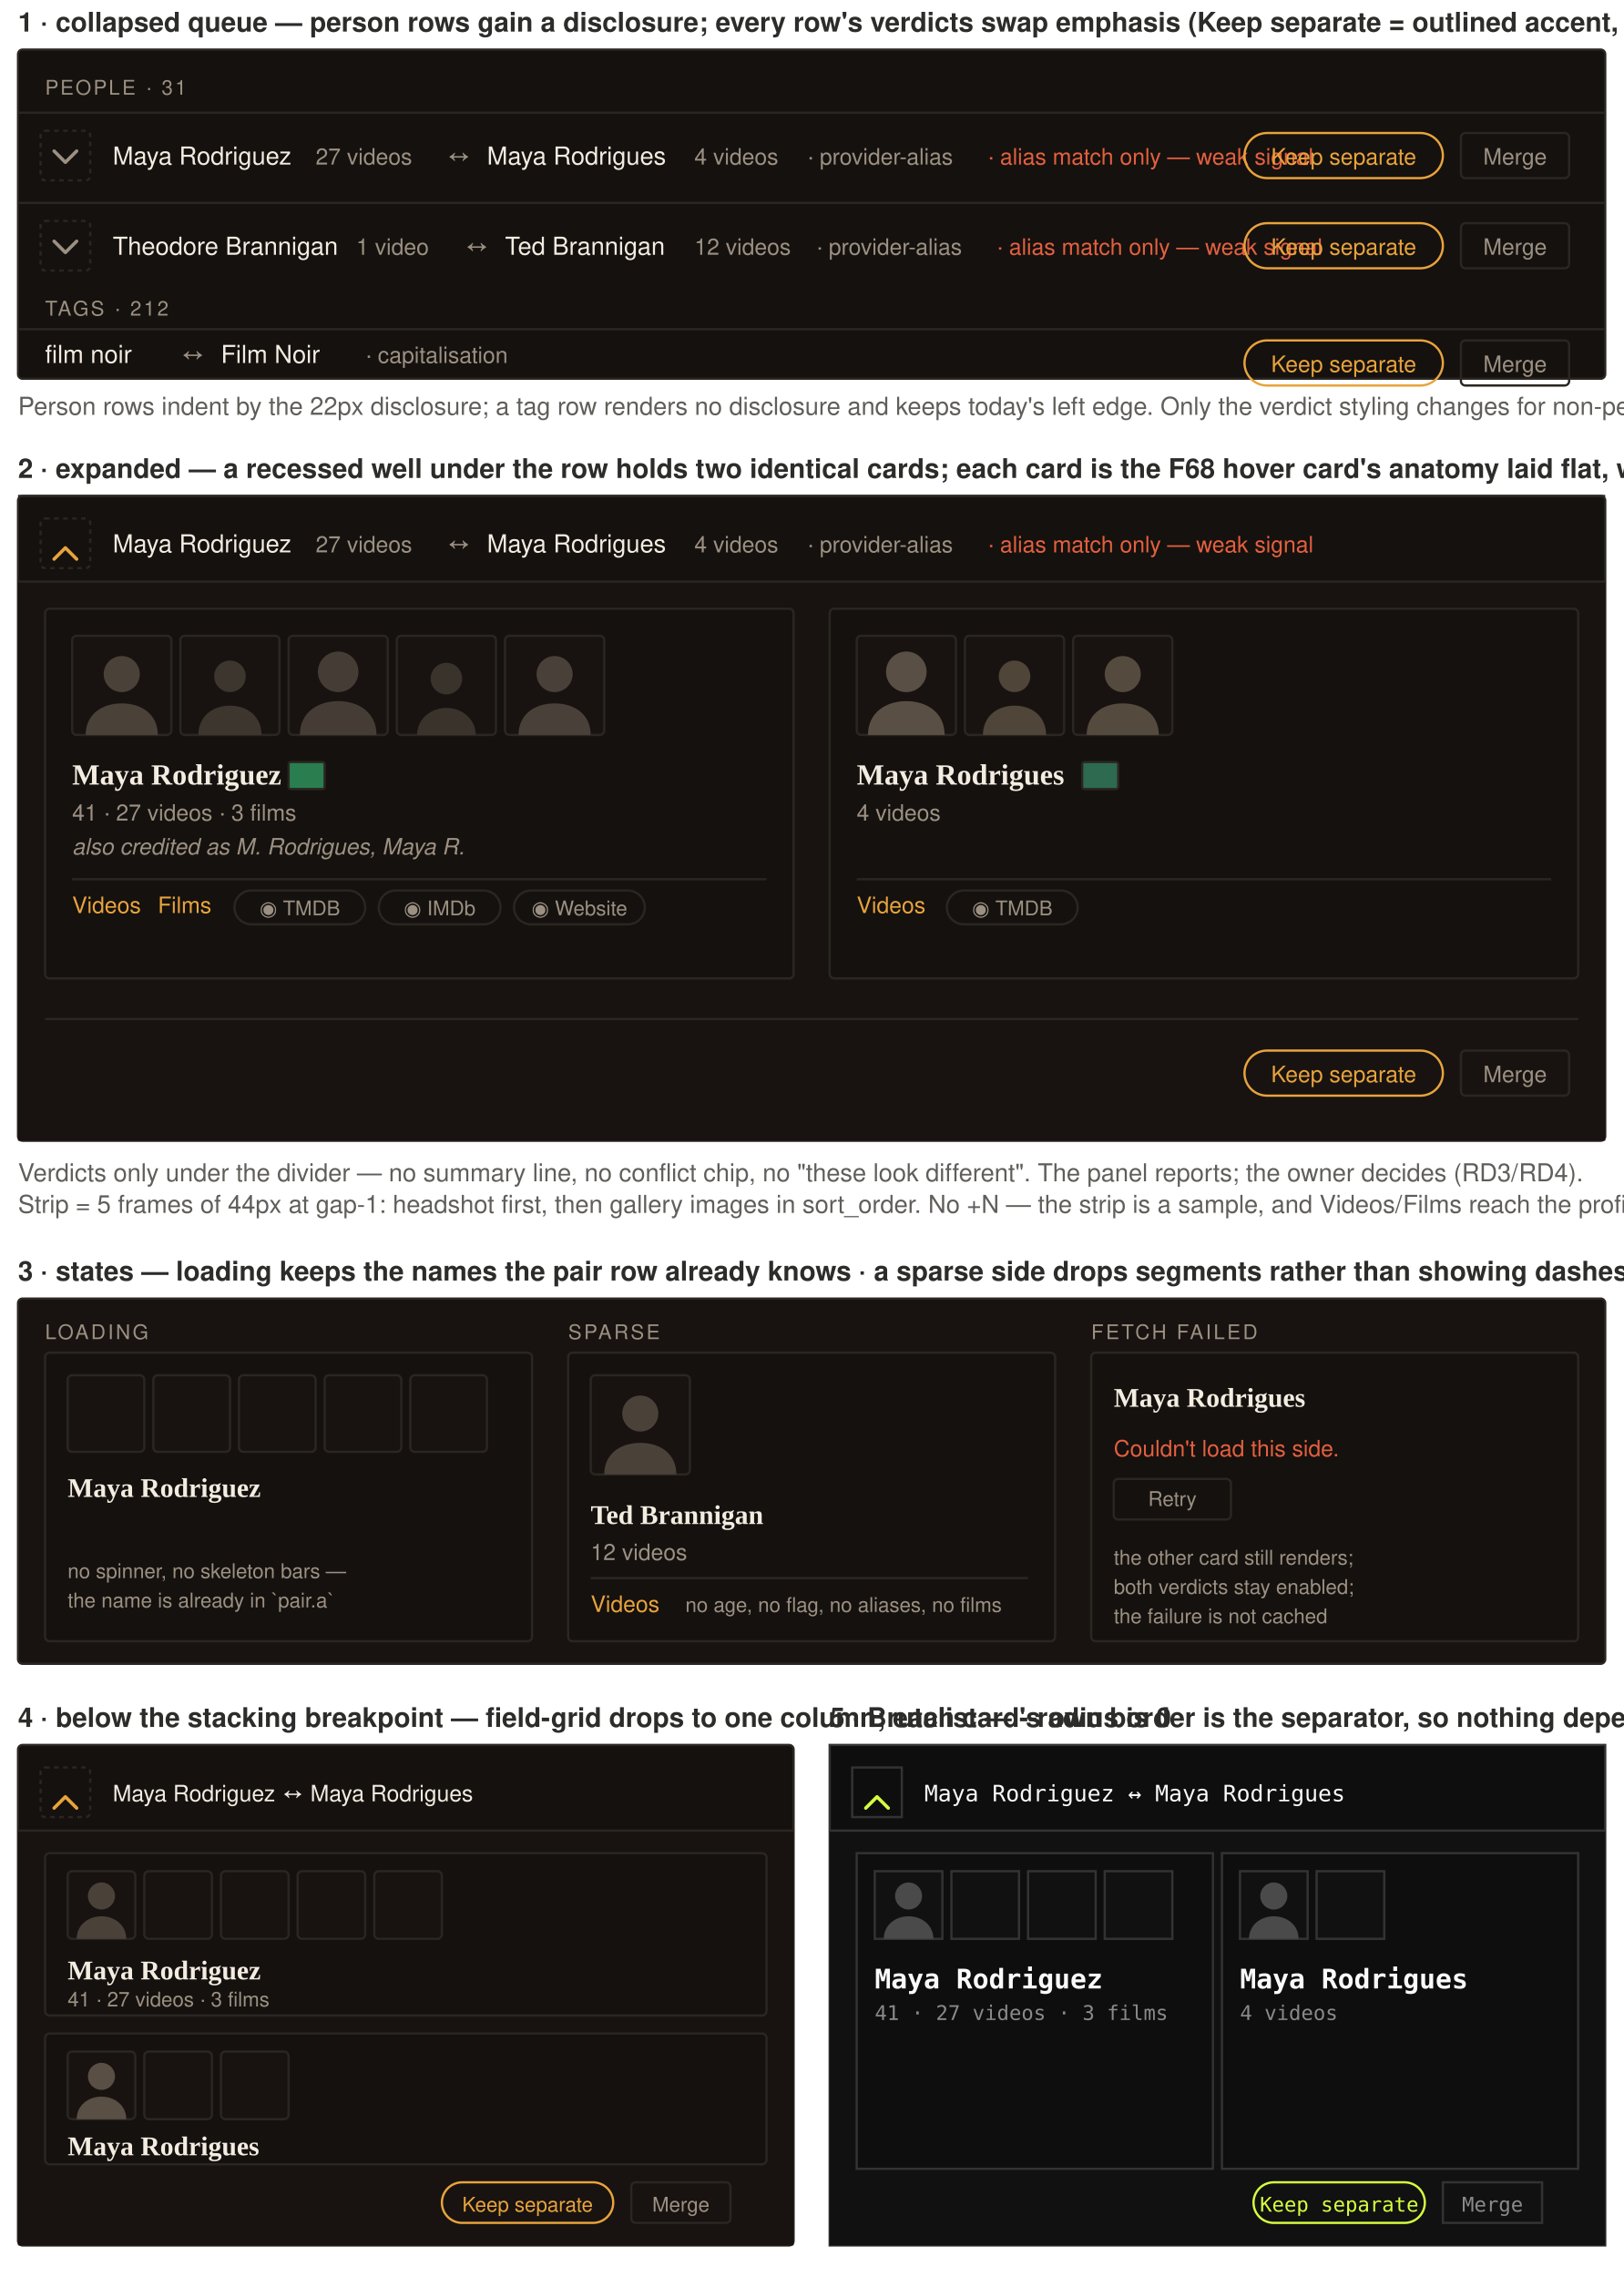
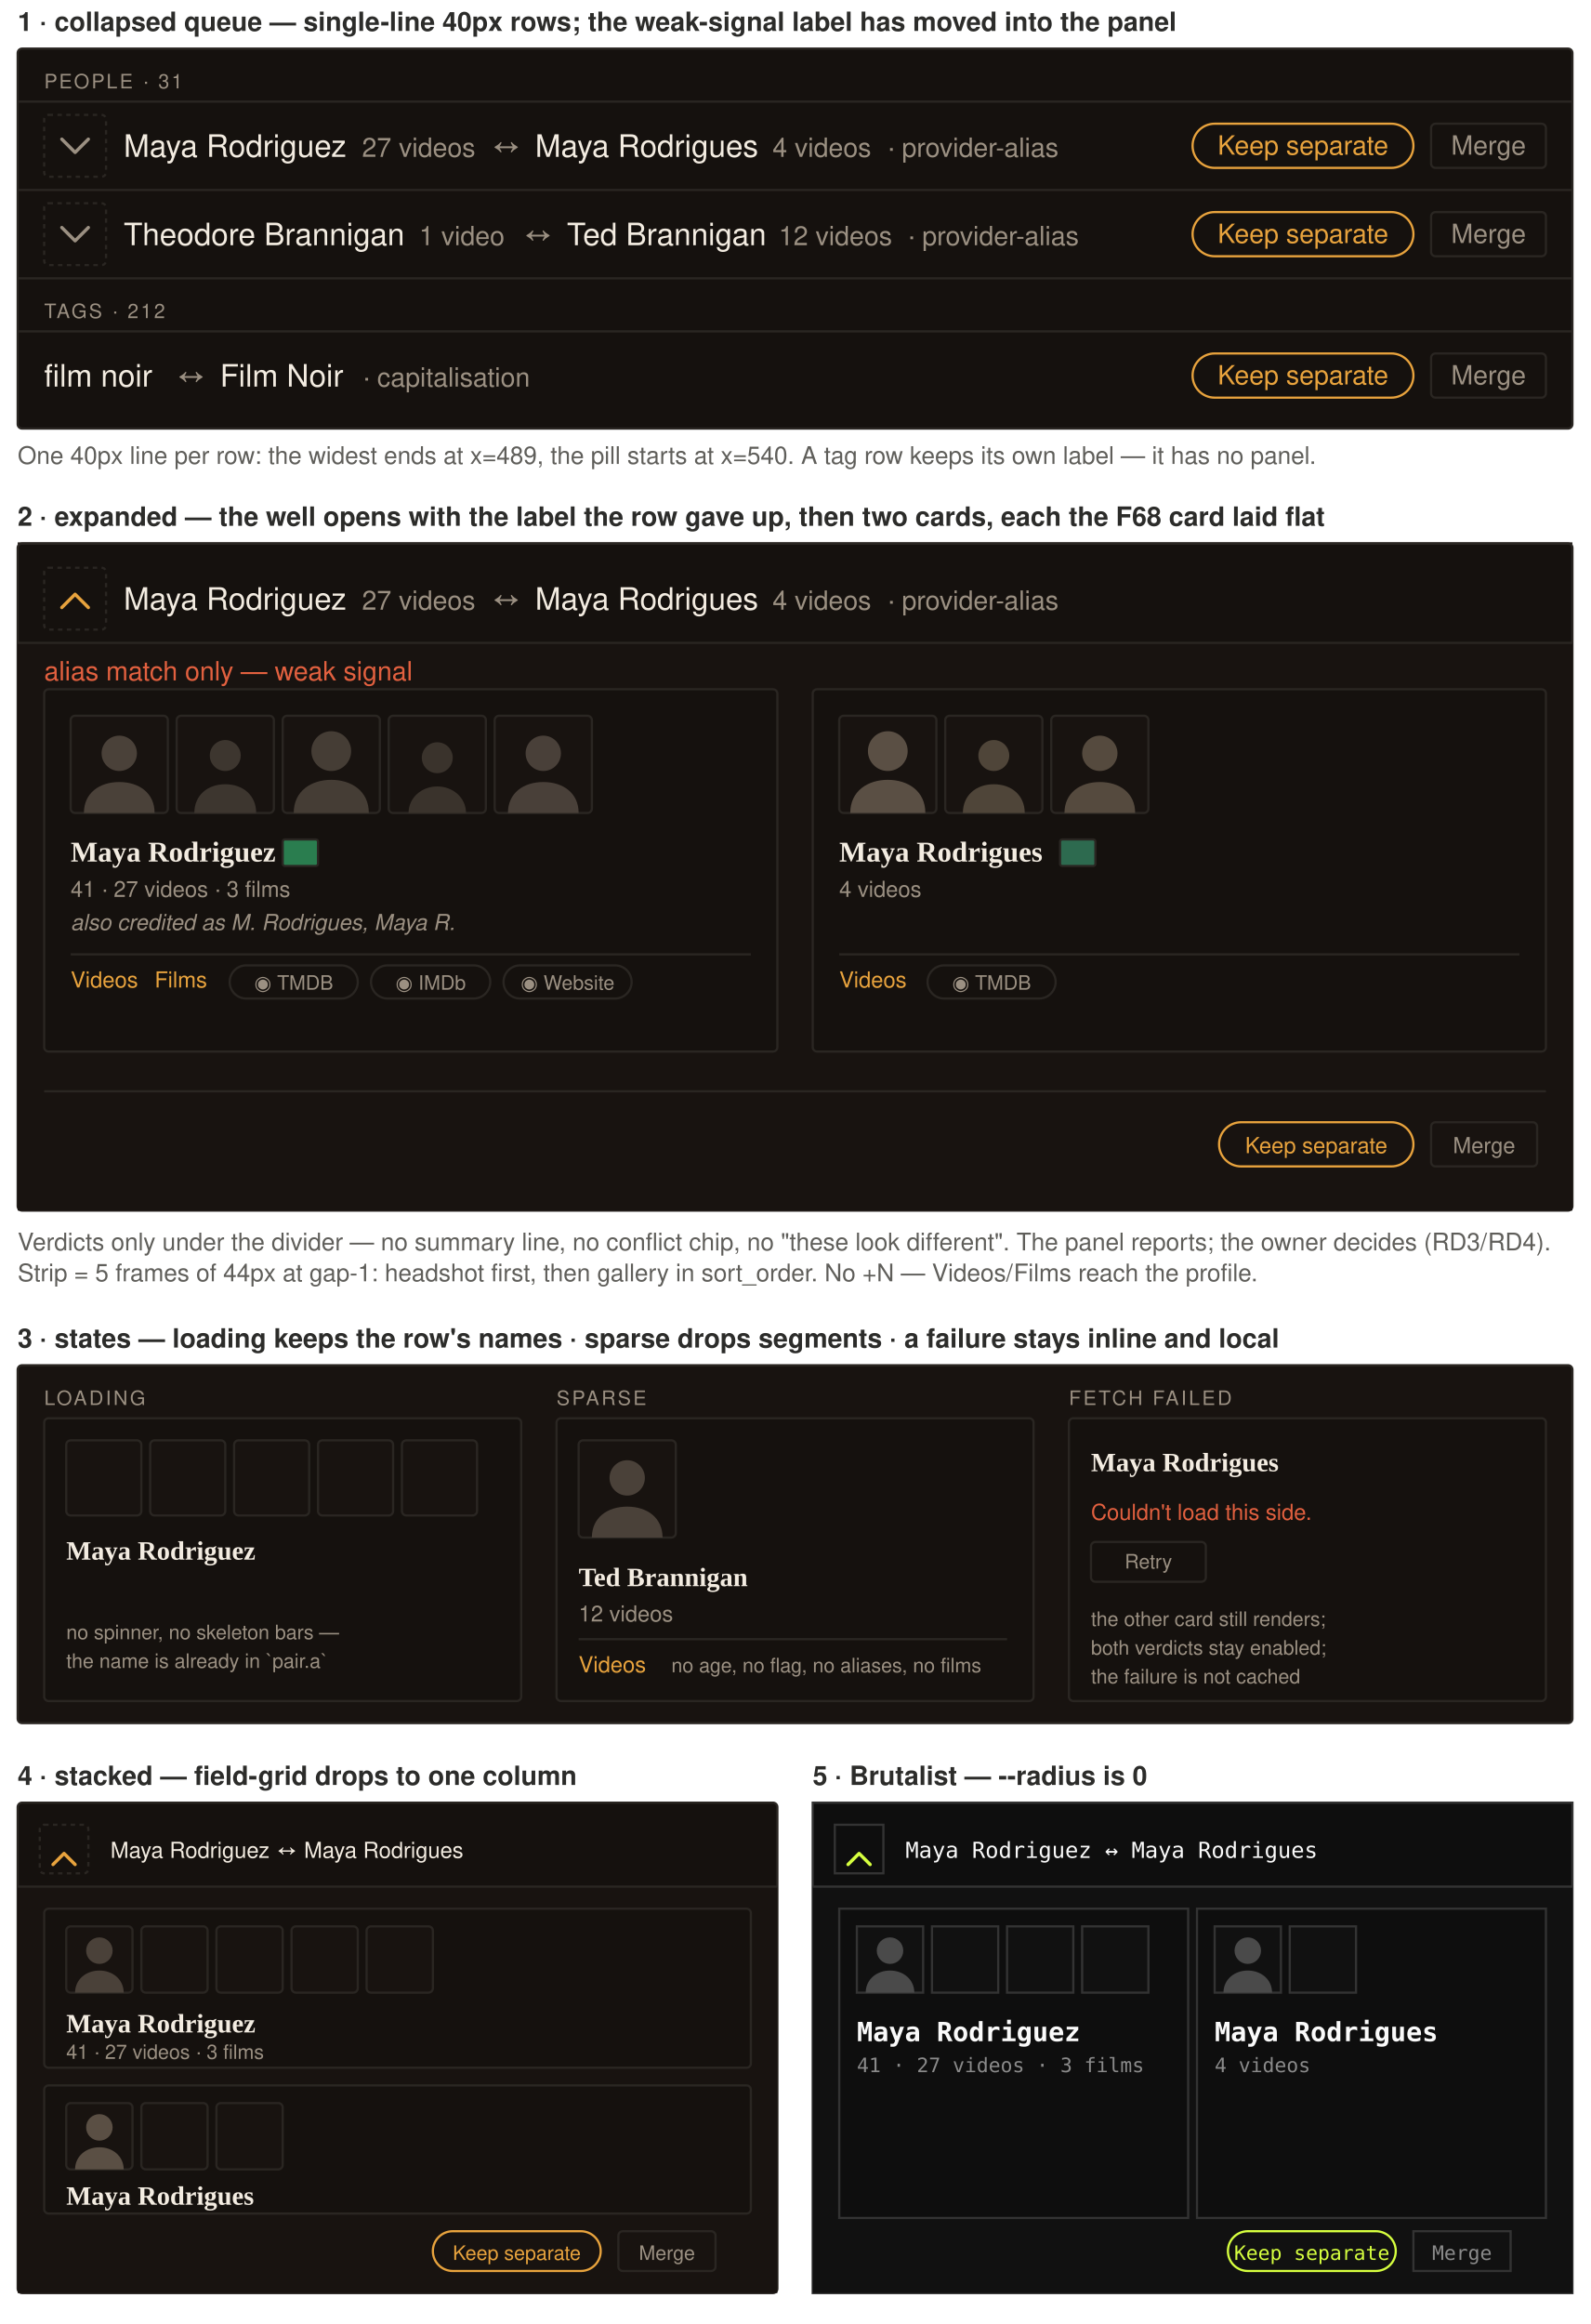
- <svg xmlns="http://www.w3.org/2000/svg" viewBox="0 0 720 1010" width="720" height="1010" role="img" aria-labelledby="t d">
+ <svg xmlns="http://www.w3.org/2000/svg" viewBox="0 0 720 1052" width="720" height="1052" role="img" aria-labelledby="t d">
  <style>
    text { font-family: -apple-system, "Segoe UI", Helvetica, Arial, sans-serif; }
    .cap { font-size: 11px; fill: #5f5e5a; }
    .ttl { font-size: 12px; font-weight: 600; fill: #2c2c2a; }
    .serif { font-family: Georgia, "Times New Roman", serif; }
    .ink { fill: #f3ece1; } .muted { fill: #9b9082; } .accent { fill: #e8a33d; } .warn { fill: #e2603f; }
-     .s9 { font-size: 9px; } .s10 { font-size: 10px; } .s11 { font-size: 11px; } .s12 { font-size: 12px; }
+     .s9 { font-size: 9px; } .s10 { font-size: 10px; } .s11 { font-size: 11px; } .s12 { font-size: 12px; } .s14 { font-size: 14px; }
    .lab { font-size: 9px; letter-spacing: 1px; fill: #9b9082; }
    .mono { font-family: ui-monospace, "SFMono-Regular", Consolas, monospace; }
  </style>
-   <text x="8" y="14" class="ttl">1 · collapsed queue — person rows gain a disclosure; every row's verdicts swap emphasis (Keep separate = outlined accent, Merge = bordered neutral)</text>
-   <rect x="8" y="22" width="704" height="146" rx="2" fill="#15110e" stroke="#2a2622" stroke-width="1" />
-   <text x="20" y="42" class="lab">PEOPLE · 31</text>
-   <line x1="8" y1="50" x2="712" y2="50" stroke="#2a2622" stroke-width="1" />
-   <rect x="18" y="58" width="22" height="22" rx="2" fill="none" stroke="#2a2622" stroke-width="1" stroke-dasharray="2 2" />
-   <path d="M24 67l5 5 5-5" fill="none" stroke="#9b9082" stroke-width="1.5" stroke-linecap="round" stroke-linejoin="round" />
-   <text x="50" y="73" class="s11 ink">Maya Rodriguez</text>
-   <text x="140" y="73" class="s10 muted">27 videos</text>
-   <text x="198" y="73" class="s11 muted">↔</text>
-   <text x="216" y="73" class="s11 ink">Maya Rodrigues</text>
-   <text x="308" y="73" class="s10 muted">4 videos</text>
-   <text x="358" y="73" class="s10 muted">· provider-alias</text>
-   <text x="438" y="73" class="s10 warn">· alias match only — weak signal</text>
-   <rect x="552" y="59" width="88" height="20" rx="10" fill="none" stroke="#e8a33d" stroke-width="1" />
-   <text x="596" y="73" text-anchor="middle" class="s10 accent">Keep separate</text>
-   <rect x="648" y="59" width="48" height="20" rx="2" fill="none" stroke="#2a2622" stroke-width="1" />
-   <text x="672" y="73" text-anchor="middle" class="s10 muted">Merge</text>
-   <line x1="8" y1="90" x2="712" y2="90" stroke="#2a2622" stroke-width="1" />
-   <rect x="18" y="98" width="22" height="22" rx="2" fill="none" stroke="#2a2622" stroke-width="1" stroke-dasharray="2 2" />
-   <path d="M24 107l5 5 5-5" fill="none" stroke="#9b9082" stroke-width="1.5" stroke-linecap="round" stroke-linejoin="round" />
-   <text x="50" y="113" class="s11 ink">Theodore Brannigan</text>
-   <text x="158" y="113" class="s10 muted">1 video</text>
-   <text x="206" y="113" class="s11 muted">↔</text>
-   <text x="224" y="113" class="s11 ink">Ted Brannigan</text>
-   <text x="308" y="113" class="s10 muted">12 videos</text>
-   <text x="362" y="113" class="s10 muted">· provider-alias</text>
-   <text x="442" y="113" class="s10 warn">· alias match only — weak signal</text>
-   <rect x="552" y="99" width="88" height="20" rx="10" fill="none" stroke="#e8a33d" stroke-width="1" />
-   <text x="596" y="113" text-anchor="middle" class="s10 accent">Keep separate</text>
-   <rect x="648" y="99" width="48" height="20" rx="2" fill="none" stroke="#2a2622" stroke-width="1" />
-   <text x="672" y="113" text-anchor="middle" class="s10 muted">Merge</text>
-   <text x="20" y="140" class="lab">TAGS · 212</text>
-   <line x1="8" y1="146" x2="712" y2="146" stroke="#2a2622" stroke-width="1" />
-   <text x="20" y="161" class="s11 ink">film noir</text>
-   <text x="80" y="161" class="s11 muted">↔</text>
-   <text x="98" y="161" class="s11 ink">Film Noir</text>
-   <text x="162" y="161" class="s10 muted">· capitalisation</text>
-   <rect x="552" y="151" width="88" height="20" rx="10" fill="none" stroke="#e8a33d" stroke-width="1" />
-   <text x="596" y="165" text-anchor="middle" class="s10 accent">Keep separate</text>
-   <rect x="648" y="151" width="48" height="20" rx="2" fill="none" stroke="#2a2622" stroke-width="1" />
-   <text x="672" y="165" text-anchor="middle" class="s10 muted">Merge</text>
-   <text x="8" y="184" class="cap">Person rows indent by the 22px disclosure; a tag row renders no disclosure and keeps today's left edge. Only the verdict styling changes for non-person rows.</text>
-   <text x="8" y="212" class="ttl">2 · expanded — a recessed well under the row holds two identical cards; each card is the F68 hover card's anatomy laid flat, with an image strip where its 48px headshot was</text>
-   <rect x="8" y="220" width="704" height="286" rx="2" fill="#15110e" stroke="#2a2622" stroke-width="1" />
-   <line x1="8" y1="220" x2="712" y2="220" stroke="#2a2622" stroke-width="1" />
-   <rect x="18" y="230" width="22" height="22" rx="2" fill="none" stroke="#2a2622" stroke-width="1" stroke-dasharray="2 2" />
-   <path d="M34 248l-5-5-5 5" fill="none" stroke="#e8a33d" stroke-width="1.5" stroke-linecap="round" stroke-linejoin="round" />
-   <text x="50" y="245" class="s11 ink">Maya Rodriguez</text>
-   <text x="140" y="245" class="s10 muted">27 videos</text>
-   <text x="198" y="245" class="s11 muted">↔</text>
-   <text x="216" y="245" class="s11 ink">Maya Rodrigues</text>
-   <text x="308" y="245" class="s10 muted">4 videos</text>
-   <text x="358" y="245" class="s10 muted">· provider-alias</text>
-   <text x="438" y="245" class="s10 warn">· alias match only — weak signal</text>
-   <rect x="8" y="258" width="704" height="248" fill="#181310" />
-   <line x1="8" y1="258" x2="712" y2="258" stroke="#2a2622" stroke-width="1" />
-   <rect x="20" y="270" width="332" height="164" rx="2" fill="#15110e" stroke="#2a2622" stroke-width="1" />
-   <g>
-     <rect x="32" y="282" width="44" height="44" rx="2" fill="#181310" stroke="#2a2622" />
-     <circle cx="54" cy="299" r="8" fill="#4a4139" />
-     <path d="M38 326c0-9 7-14 16-14s16 5 16 14z" fill="#4a4139" />
-     <rect x="80" y="282" width="44" height="44" rx="2" fill="#181310" stroke="#2a2622" />
-     <circle cx="102" cy="300" r="7" fill="#3d362f" />
-     <path d="M88 326c0-8 6-13 14-13s14 5 14 13z" fill="#3d362f" />
-     <rect x="128" y="282" width="44" height="44" rx="2" fill="#181310" stroke="#2a2622" />
-     <circle cx="150" cy="298" r="9" fill="#453d35" />
-     <path d="M133 326c0-10 8-15 17-15s17 5 17 15z" fill="#453d35" />
-     <rect x="176" y="282" width="44" height="44" rx="2" fill="#181310" stroke="#2a2622" />
-     <circle cx="198" cy="301" r="7" fill="#3a332c" />
-     <path d="M185 326c0-7 6-12 13-12s13 5 13 12z" fill="#3a332c" />
-     <rect x="224" y="282" width="44" height="44" rx="2" fill="#181310" stroke="#2a2622" />
-     <circle cx="246" cy="299" r="8" fill="#494039" />
-     <path d="M230 326c0-9 7-14 16-14s16 5 16 14z" fill="#494039" />
+   <text x="8" y="14" class="ttl">1 · collapsed queue — single-line 40px rows; the weak-signal label has moved into the panel</text>
+   <rect x="8" y="22" width="704" height="172" rx="2" fill="#15110e" stroke="#2a2622" stroke-width="1" />
+   <text x="20" y="40" class="lab">PEOPLE · 31</text>
+   <line x1="8" y1="46" x2="712" y2="46" stroke="#2a2622" stroke-width="1" />
+   <rect x="20" y="52" width="28" height="28" rx="2" fill="none" stroke="#2a2622" stroke-width="1" stroke-dasharray="2 2" />
+   <path d="M28 63l6 6 6-6" fill="none" stroke="#9b9082" stroke-width="1.5" stroke-linecap="round" stroke-linejoin="round" />
+   <text x="56" y="71" class="s14 ink">Maya Rodriguez</text>
+   <text x="163.9" y="71" class="s12 muted">27 videos</text>
+   <text x="222.2" y="71" class="s14 muted">↔</text>
+   <text x="242.3" y="71" class="s14 ink">Maya Rodrigues</text>
+   <text x="349.8" y="71" class="s12 muted">4 videos</text>
+   <text x="401.7" y="71" class="s12 muted">· provider-alias</text>
+   <rect x="540" y="56" width="100" height="20" rx="10" fill="none" stroke="#e8a33d" stroke-width="1" />
+   <text x="590" y="70" text-anchor="middle" class="s12 accent">Keep separate</text>
+   <rect x="648" y="56" width="52" height="20" rx="2" fill="none" stroke="#2a2622" stroke-width="1" />
+   <text x="674" y="70" text-anchor="middle" class="s12 muted">Merge</text>
+   <line x1="8" y1="86" x2="712" y2="86" stroke="#2a2622" stroke-width="1" />
+   <rect x="20" y="92" width="28" height="28" rx="2" fill="none" stroke="#2a2622" stroke-width="1" stroke-dasharray="2 2" />
+   <path d="M28 103l6 6 6-6" fill="none" stroke="#9b9082" stroke-width="1.5" stroke-linecap="round" stroke-linejoin="round" />
+   <text x="56" y="111" class="s14 ink">Theodore Brannigan</text>
+   <text x="189.8" y="111" class="s12 muted">1 video</text>
+   <text x="236.6" y="111" class="s14 muted">↔</text>
+   <text x="256.7" y="111" class="s14 ink">Ted Brannigan</text>
+   <text x="352.6" y="111" class="s12 muted">12 videos</text>
+   <text x="410.9" y="111" class="s12 muted">· provider-alias</text>
+   <rect x="540" y="96" width="100" height="20" rx="10" fill="none" stroke="#e8a33d" stroke-width="1" />
+   <text x="590" y="110" text-anchor="middle" class="s12 accent">Keep separate</text>
+   <rect x="648" y="96" width="52" height="20" rx="2" fill="none" stroke="#2a2622" stroke-width="1" />
+   <text x="674" y="110" text-anchor="middle" class="s12 muted">Merge</text>
+   <line x1="8" y1="126" x2="712" y2="126" stroke="#2a2622" stroke-width="1" />
+   <text x="20" y="144" class="lab">TAGS · 212</text>
+   <line x1="8" y1="150" x2="712" y2="150" stroke="#2a2622" stroke-width="1" />
+   <text x="20" y="175" class="s14 ink">film noir</text>
+   <text x="79.5" y="175" class="s14 muted">↔</text>
+   <text x="99.6" y="175" class="s14 ink">Film Noir</text>
+   <text x="164.1" y="175" class="s12 muted">· capitalisation</text>
+   <rect x="540" y="160" width="100" height="20" rx="10" fill="none" stroke="#e8a33d" stroke-width="1" />
+   <text x="590" y="174" text-anchor="middle" class="s12 accent">Keep separate</text>
+   <rect x="648" y="160" width="52" height="20" rx="2" fill="none" stroke="#2a2622" stroke-width="1" />
+   <text x="674" y="174" text-anchor="middle" class="s12 muted">Merge</text>
+   <text x="8" y="210" class="cap">One 40px line per row: the widest ends at x=489, the pill starts at x=540. A tag row keeps its own label — it has no panel.</text>
+   <g transform="translate(0,26)">
+     <text x="8" y="212" class="ttl">2 · expanded — the well opens with the label the row gave up, then two cards, each the F68 card laid flat</text>
+     <rect x="8" y="220" width="704" height="302" rx="2" fill="#15110e" stroke="#2a2622" stroke-width="1" />
+     <line x1="8" y1="220" x2="712" y2="220" stroke="#2a2622" stroke-width="1" />
+     <rect x="20" y="231" width="28" height="28" rx="2" fill="none" stroke="#2a2622" stroke-width="1" stroke-dasharray="2 2" />
+     <path d="M40 249l-6-6-6 6" fill="none" stroke="#e8a33d" stroke-width="1.5" stroke-linecap="round" stroke-linejoin="round" />
+     <text x="56" y="250" class="s14 ink">Maya Rodriguez</text>
+     <text x="163.9" y="250" class="s12 muted">27 videos</text>
+     <text x="222.2" y="250" class="s14 muted">↔</text>
+     <text x="242.3" y="250" class="s14 ink">Maya Rodrigues</text>
+     <text x="349.8" y="250" class="s12 muted">4 videos</text>
+     <text x="401.7" y="250" class="s12 muted">· provider-alias</text>
+     <rect x="8" y="265" width="704" height="257" fill="#181310" />
+     <line x1="8" y1="265" x2="712" y2="265" stroke="#2a2622" stroke-width="1" />
+     <text x="20" y="282" class="s12 warn">alias match only — weak signal</text>
+     <g transform="translate(0,16)">
+       <rect x="20" y="270" width="332" height="164" rx="2" fill="#15110e" stroke="#2a2622" stroke-width="1" />
+       <g>
+         <rect x="32" y="282" width="44" height="44" rx="2" fill="#181310" stroke="#2a2622" />
+         <circle cx="54" cy="299" r="8" fill="#4a4139" />
+         <path d="M38 326c0-9 7-14 16-14s16 5 16 14z" fill="#4a4139" />
+         <rect x="80" y="282" width="44" height="44" rx="2" fill="#181310" stroke="#2a2622" />
+         <circle cx="102" cy="300" r="7" fill="#3d362f" />
+         <path d="M88 326c0-8 6-13 14-13s14 5 14 13z" fill="#3d362f" />
+         <rect x="128" y="282" width="44" height="44" rx="2" fill="#181310" stroke="#2a2622" />
+         <circle cx="150" cy="298" r="9" fill="#453d35" />
+         <path d="M133 326c0-10 8-15 17-15s17 5 17 15z" fill="#453d35" />
+         <rect x="176" y="282" width="44" height="44" rx="2" fill="#181310" stroke="#2a2622" />
+         <circle cx="198" cy="301" r="7" fill="#3a332c" />
+         <path d="M185 326c0-7 6-12 13-12s13 5 13 12z" fill="#3a332c" />
+         <rect x="224" y="282" width="44" height="44" rx="2" fill="#181310" stroke="#2a2622" />
+         <circle cx="246" cy="299" r="8" fill="#494039" />
+         <path d="M230 326c0-9 7-14 16-14s16 5 16 14z" fill="#494039" />
+       </g>
+       <text x="32" y="348" class="serif ink" font-size="13" font-weight="600">Maya Rodriguez</text>
+       <rect x="128" y="338" width="16" height="12" rx="1" fill="#2a7d4f" stroke="#2a2622" />
+       <text x="32" y="364" class="s10 muted">41 · 27 videos · 3 films</text>
+       <text x="32" y="379" class="s10 muted" font-style="italic">also credited as M. Rodrigues, Maya R.</text>
+       <line x1="32" y1="390" x2="340" y2="390" stroke="#2a2622" stroke-width="1" />
+       <text x="32" y="405" class="s10 accent">Videos</text>
+       <text x="70" y="405" class="s10 accent">Films</text>
+       <rect x="104" y="395" width="58" height="15" rx="7.5" fill="none" stroke="#2a2622" />
+       <text x="133" y="406" text-anchor="middle" class="s9 muted">◉ TMDB</text>
+       <rect x="168" y="395" width="54" height="15" rx="7.5" fill="none" stroke="#2a2622" />
+       <text x="195" y="406" text-anchor="middle" class="s9 muted">◉ IMDb</text>
+       <rect x="228" y="395" width="58" height="15" rx="7.5" fill="none" stroke="#2a2622" />
+       <text x="257" y="406" text-anchor="middle" class="s9 muted">◉ Website</text>
+       <rect x="368" y="270" width="332" height="164" rx="2" fill="#15110e" stroke="#2a2622" stroke-width="1" />
+       <g>
+         <rect x="380" y="282" width="44" height="44" rx="2" fill="#181310" stroke="#2a2622" />
+         <circle cx="402" cy="298" r="9" fill="#5a4f44" />
+         <path d="M385 326c0-10 8-15 17-15s17 5 17 15z" fill="#5a4f44" />
+         <rect x="428" y="282" width="44" height="44" rx="2" fill="#181310" stroke="#2a2622" />
+         <circle cx="450" cy="300" r="7" fill="#4f4539" />
+         <path d="M436 326c0-8 6-13 14-13s14 5 14 13z" fill="#4f4539" />
+         <rect x="476" y="282" width="44" height="44" rx="2" fill="#181310" stroke="#2a2622" />
+         <circle cx="498" cy="299" r="8" fill="#554a3e" />
+         <path d="M482 326c0-9 7-14 16-14s16 5 16 14z" fill="#554a3e" />
+       </g>
+       <text x="380" y="348" class="serif ink" font-size="13" font-weight="600">Maya Rodrigues</text>
+       <rect x="480" y="338" width="16" height="12" rx="1" fill="#2d6a4f" stroke="#2a2622" />
+       <text x="380" y="364" class="s10 muted">4 videos</text>
+       <line x1="380" y1="390" x2="688" y2="390" stroke="#2a2622" stroke-width="1" />
+       <text x="380" y="405" class="s10 accent">Videos</text>
+       <rect x="420" y="395" width="58" height="15" rx="7.5" fill="none" stroke="#2a2622" />
+       <text x="449" y="406" text-anchor="middle" class="s9 muted">◉ TMDB</text>
+       <line x1="20" y1="452" x2="700" y2="452" stroke="#2a2622" stroke-width="1" />
+       <rect x="552" y="466" width="88" height="20" rx="10" fill="none" stroke="#e8a33d" stroke-width="1" />
+       <text x="596" y="480" text-anchor="middle" class="s10 accent">Keep separate</text>
+       <rect x="648" y="466" width="48" height="20" rx="2" fill="none" stroke="#2a2622" stroke-width="1" />
+       <text x="672" y="480" text-anchor="middle" class="s10 muted">Merge</text>
+       <text x="8" y="524" class="cap">Verdicts only under the divider — no summary line, no conflict chip, no "these look different". The panel reports; the owner decides (RD3/RD4).</text>
+       <text x="8" y="538" class="cap">Strip = 5 frames of 44px at gap-1: headshot first, then gallery in sort_order. No +N — Videos/Films reach the profile.</text>
+     </g>
+     <g transform="translate(0,16)">
+       <text x="8" y="568" class="ttl">3 · states — loading keeps the row's names · sparse drops segments · a failure stays inline and local</text>
+       <rect x="8" y="576" width="704" height="162" rx="2" fill="#181310" stroke="#2a2622" stroke-width="1" />
+       <text x="20" y="594" class="lab">LOADING</text>
+       <rect x="20" y="600" width="216" height="128" rx="2" fill="#15110e" stroke="#2a2622" />
+       <rect x="30" y="610" width="34" height="34" rx="2" fill="#181310" stroke="#2a2622" />
+       <rect x="68" y="610" width="34" height="34" rx="2" fill="#181310" stroke="#2a2622" />
+       <rect x="106" y="610" width="34" height="34" rx="2" fill="#181310" stroke="#2a2622" />
+       <rect x="144" y="610" width="34" height="34" rx="2" fill="#181310" stroke="#2a2622" />
+       <rect x="182" y="610" width="34" height="34" rx="2" fill="#181310" stroke="#2a2622" />
+       <text x="30" y="664" class="serif ink" font-size="12" font-weight="600">Maya Rodriguez</text>
+       <text x="30" y="700" class="s9 muted">no spinner, no skeleton bars —</text>
+       <text x="30" y="713" class="s9 muted">the name is already in `pair.a`</text>
+       <text x="252" y="594" class="lab">SPARSE</text>
+       <rect x="252" y="600" width="216" height="128" rx="2" fill="#15110e" stroke="#2a2622" />
+       <rect x="262" y="610" width="44" height="44" rx="2" fill="#181310" stroke="#2a2622" />
+       <circle cx="284" cy="627" r="8" fill="#4a4139" />
+       <path d="M268 654c0-9 7-14 16-14s16 5 16 14z" fill="#4a4139" />
+       <text x="262" y="676" class="serif ink" font-size="12" font-weight="600">Ted Brannigan</text>
+       <text x="262" y="692" class="s10 muted">12 videos</text>
+       <line x1="262" y1="700" x2="456" y2="700" stroke="#2a2622" stroke-width="1" />
+       <text x="262" y="715" class="s10 accent">Videos</text>
+       <text x="304" y="715" class="s9 muted">no age, no flag, no aliases, no films</text>
+       <text x="484" y="594" class="lab">FETCH FAILED</text>
+       <rect x="484" y="600" width="216" height="128" rx="2" fill="#15110e" stroke="#2a2622" />
+       <text x="494" y="624" class="serif ink" font-size="12" font-weight="600">Maya Rodrigues</text>
+       <text x="494" y="646" class="s10 warn">Couldn't load this side.</text>
+       <rect x="494" y="656" width="52" height="18" rx="2" fill="none" stroke="#2a2622" />
+       <text x="520" y="668" text-anchor="middle" class="s9 muted">Retry</text>
+       <text x="494" y="694" class="s9 muted">the other card still renders;</text>
+       <text x="494" y="707" class="s9 muted">both verdicts stay enabled;</text>
+       <text x="494" y="720" class="s9 muted">the failure is not cached</text>
+       <text x="8" y="766" class="ttl">4 · stacked — field-grid drops to one column</text>
+       <rect x="8" y="774" width="344" height="222" rx="2" fill="#15110e" stroke="#2a2622" stroke-width="1" />
+       <rect x="18" y="784" width="22" height="22" rx="2" fill="none" stroke="#2a2622" stroke-dasharray="2 2" />
+       <path d="M34 802l-5-5-5 5" fill="none" stroke="#e8a33d" stroke-width="1.5" stroke-linecap="round" stroke-linejoin="round" />
+       <text x="50" y="799" class="s10 ink">Maya Rodriguez ↔ Maya Rodrigues</text>
+       <rect x="8" y="812" width="344" height="184" fill="#181310" />
+       <line x1="8" y1="812" x2="352" y2="812" stroke="#2a2622" />
+       <rect x="20" y="822" width="320" height="72" rx="2" fill="#15110e" stroke="#2a2622" />
+       <rect x="30" y="830" width="30" height="30" rx="2" fill="#181310" stroke="#2a2622" />
+       <circle cx="45" cy="841" r="6" fill="#4a4139" />
+       <path d="M34 860c0-6 5-10 11-10s11 4 11 10z" fill="#4a4139" />
+       <rect x="64" y="830" width="30" height="30" rx="2" fill="#181310" stroke="#2a2622" />
+       <rect x="98" y="830" width="30" height="30" rx="2" fill="#181310" stroke="#2a2622" />
+       <rect x="132" y="830" width="30" height="30" rx="2" fill="#181310" stroke="#2a2622" />
+       <rect x="166" y="830" width="30" height="30" rx="2" fill="#181310" stroke="#2a2622" />
+       <text x="30" y="878" class="serif ink" font-size="12" font-weight="600">Maya Rodriguez</text>
+       <text x="30" y="890" class="s9 muted">41 · 27 videos · 3 films</text>
+       <rect x="20" y="902" width="320" height="58" rx="2" fill="#15110e" stroke="#2a2622" />
+       <rect x="30" y="910" width="30" height="30" rx="2" fill="#181310" stroke="#2a2622" />
+       <circle cx="45" cy="921" r="6" fill="#5a4f44" />
+       <path d="M34 940c0-6 5-10 11-10s11 4 11 10z" fill="#5a4f44" />
+       <rect x="64" y="910" width="30" height="30" rx="2" fill="#181310" stroke="#2a2622" />
+       <rect x="98" y="910" width="30" height="30" rx="2" fill="#181310" stroke="#2a2622" />
+       <text x="30" y="956" class="serif ink" font-size="12" font-weight="600">Maya Rodrigues</text>
+       <rect x="196" y="968" width="76" height="18" rx="9" fill="none" stroke="#e8a33d" />
+       <text x="234" y="981" text-anchor="middle" class="s9 accent">Keep separate</text>
+       <rect x="280" y="968" width="44" height="18" rx="2" fill="none" stroke="#2a2622" />
+       <text x="302" y="981" text-anchor="middle" class="s9 muted">Merge</text>
+       <text x="368" y="766" class="ttl">5 · Brutalist — --radius is 0</text>
+       <rect x="368" y="774" width="344" height="222" fill="#0e0e0e" stroke="#333333" stroke-width="1" />
+       <rect x="378" y="784" width="22" height="22" fill="none" stroke="#333333" />
+       <path d="M394 802l-5-5-5 5" fill="none" stroke="#d6ff3f" stroke-width="1.5" stroke-linecap="round" stroke-linejoin="round" />
+       <text x="410" y="799" class="s10 mono" fill="#fafafa">Maya Rodriguez ↔ Maya Rodrigues</text>
+       <rect x="368" y="812" width="344" height="184" fill="#111111" />
+       <line x1="368" y1="812" x2="712" y2="812" stroke="#333333" />
+       <rect x="380" y="822" width="158" height="140" fill="#0e0e0e" stroke="#333333" />
+       <rect x="388" y="830" width="30" height="30" fill="#111111" stroke="#333333" />
+       <circle cx="403" cy="841" r="6" fill="#4a4a4a" />
+       <path d="M392 860c0-6 5-10 11-10s11 4 11 10z" fill="#4a4a4a" />
+       <rect x="422" y="830" width="30" height="30" fill="#111111" stroke="#333333" />
+       <rect x="456" y="830" width="30" height="30" fill="#111111" stroke="#333333" />
+       <rect x="490" y="830" width="30" height="30" fill="#111111" stroke="#333333" />
+       <text x="388" y="882" class="mono" font-size="12" font-weight="600" fill="#fafafa">Maya Rodriguez</text>
+       <text x="388" y="896" class="s9 mono" fill="#8a8a8a">41 · 27 videos · 3 films</text>
+       <rect x="542" y="822" width="158" height="140" fill="#0e0e0e" stroke="#333333" />
+       <rect x="550" y="830" width="30" height="30" fill="#111111" stroke="#333333" />
+       <circle cx="565" cy="841" r="6" fill="#4a4a4a" />
+       <path d="M554 860c0-6 5-10 11-10s11 4 11 10z" fill="#4a4a4a" />
+       <rect x="584" y="830" width="30" height="30" fill="#111111" stroke="#333333" />
+       <text x="550" y="882" class="mono" font-size="12" font-weight="600" fill="#fafafa">Maya Rodrigues</text>
+       <text x="550" y="896" class="s9 mono" fill="#8a8a8a">4 videos</text>
+       <rect x="556" y="968" width="76" height="18" rx="9" fill="none" stroke="#d6ff3f" />
+       <text x="594" y="981" text-anchor="middle" class="s9 mono" fill="#d6ff3f">Keep separate</text>
+       <rect x="640" y="968" width="44" height="18" fill="none" stroke="#333333" />
+       <text x="662" y="981" text-anchor="middle" class="s9 mono" fill="#8a8a8a">Merge</text>
+     </g>
  </g>
-   <text x="32" y="348" class="serif ink" font-size="13" font-weight="600">Maya Rodriguez</text>
-   <rect x="128" y="338" width="16" height="12" rx="1" fill="#2a7d4f" stroke="#2a2622" />
-   <text x="32" y="364" class="s10 muted">41 · 27 videos · 3 films</text>
-   <text x="32" y="379" class="s10 muted" font-style="italic">also credited as M. Rodrigues, Maya R.</text>
-   <line x1="32" y1="390" x2="340" y2="390" stroke="#2a2622" stroke-width="1" />
-   <text x="32" y="405" class="s10 accent">Videos</text>
-   <text x="70" y="405" class="s10 accent">Films</text>
-   <rect x="104" y="395" width="58" height="15" rx="7.5" fill="none" stroke="#2a2622" />
-   <text x="133" y="406" text-anchor="middle" class="s9 muted">◉ TMDB</text>
-   <rect x="168" y="395" width="54" height="15" rx="7.5" fill="none" stroke="#2a2622" />
-   <text x="195" y="406" text-anchor="middle" class="s9 muted">◉ IMDb</text>
-   <rect x="228" y="395" width="58" height="15" rx="7.5" fill="none" stroke="#2a2622" />
-   <text x="257" y="406" text-anchor="middle" class="s9 muted">◉ Website</text>
-   <rect x="368" y="270" width="332" height="164" rx="2" fill="#15110e" stroke="#2a2622" stroke-width="1" />
-   <g>
-     <rect x="380" y="282" width="44" height="44" rx="2" fill="#181310" stroke="#2a2622" />
-     <circle cx="402" cy="298" r="9" fill="#5a4f44" />
-     <path d="M385 326c0-10 8-15 17-15s17 5 17 15z" fill="#5a4f44" />
-     <rect x="428" y="282" width="44" height="44" rx="2" fill="#181310" stroke="#2a2622" />
-     <circle cx="450" cy="300" r="7" fill="#4f4539" />
-     <path d="M436 326c0-8 6-13 14-13s14 5 14 13z" fill="#4f4539" />
-     <rect x="476" y="282" width="44" height="44" rx="2" fill="#181310" stroke="#2a2622" />
-     <circle cx="498" cy="299" r="8" fill="#554a3e" />
-     <path d="M482 326c0-9 7-14 16-14s16 5 16 14z" fill="#554a3e" />
-   </g>
-   <text x="380" y="348" class="serif ink" font-size="13" font-weight="600">Maya Rodrigues</text>
-   <rect x="480" y="338" width="16" height="12" rx="1" fill="#2d6a4f" stroke="#2a2622" />
-   <text x="380" y="364" class="s10 muted">4 videos</text>
-   <line x1="380" y1="390" x2="688" y2="390" stroke="#2a2622" stroke-width="1" />
-   <text x="380" y="405" class="s10 accent">Videos</text>
-   <rect x="420" y="395" width="58" height="15" rx="7.5" fill="none" stroke="#2a2622" />
-   <text x="449" y="406" text-anchor="middle" class="s9 muted">◉ TMDB</text>
-   <line x1="20" y1="452" x2="700" y2="452" stroke="#2a2622" stroke-width="1" />
-   <rect x="552" y="466" width="88" height="20" rx="10" fill="none" stroke="#e8a33d" stroke-width="1" />
-   <text x="596" y="480" text-anchor="middle" class="s10 accent">Keep separate</text>
-   <rect x="648" y="466" width="48" height="20" rx="2" fill="none" stroke="#2a2622" stroke-width="1" />
-   <text x="672" y="480" text-anchor="middle" class="s10 muted">Merge</text>
-   <text x="8" y="524" class="cap">Verdicts only under the divider — no summary line, no conflict chip, no "these look different". The panel reports; the owner decides (RD3/RD4).</text>
-   <text x="8" y="538" class="cap">Strip = 5 frames of 44px at gap-1: headshot first, then gallery images in sort_order. No +N — the strip is a sample, and Videos/Films reach the profile.</text>
-   <text x="8" y="568" class="ttl">3 · states — loading keeps the names the pair row already knows · a sparse side drops segments rather than showing dashes · a failed side is inline and local</text>
-   <rect x="8" y="576" width="704" height="162" rx="2" fill="#181310" stroke="#2a2622" stroke-width="1" />
-   <text x="20" y="594" class="lab">LOADING</text>
-   <rect x="20" y="600" width="216" height="128" rx="2" fill="#15110e" stroke="#2a2622" />
-   <rect x="30" y="610" width="34" height="34" rx="2" fill="#181310" stroke="#2a2622" />
-   <rect x="68" y="610" width="34" height="34" rx="2" fill="#181310" stroke="#2a2622" />
-   <rect x="106" y="610" width="34" height="34" rx="2" fill="#181310" stroke="#2a2622" />
-   <rect x="144" y="610" width="34" height="34" rx="2" fill="#181310" stroke="#2a2622" />
-   <rect x="182" y="610" width="34" height="34" rx="2" fill="#181310" stroke="#2a2622" />
-   <text x="30" y="664" class="serif ink" font-size="12" font-weight="600">Maya Rodriguez</text>
-   <text x="30" y="700" class="s9 muted">no spinner, no skeleton bars —</text>
-   <text x="30" y="713" class="s9 muted">the name is already in `pair.a`</text>
-   <text x="252" y="594" class="lab">SPARSE</text>
-   <rect x="252" y="600" width="216" height="128" rx="2" fill="#15110e" stroke="#2a2622" />
-   <rect x="262" y="610" width="44" height="44" rx="2" fill="#181310" stroke="#2a2622" />
-   <circle cx="284" cy="627" r="8" fill="#4a4139" />
-   <path d="M268 654c0-9 7-14 16-14s16 5 16 14z" fill="#4a4139" />
-   <text x="262" y="676" class="serif ink" font-size="12" font-weight="600">Ted Brannigan</text>
-   <text x="262" y="692" class="s10 muted">12 videos</text>
-   <line x1="262" y1="700" x2="456" y2="700" stroke="#2a2622" stroke-width="1" />
-   <text x="262" y="715" class="s10 accent">Videos</text>
-   <text x="304" y="715" class="s9 muted">no age, no flag, no aliases, no films</text>
-   <text x="484" y="594" class="lab">FETCH FAILED</text>
-   <rect x="484" y="600" width="216" height="128" rx="2" fill="#15110e" stroke="#2a2622" />
-   <text x="494" y="624" class="serif ink" font-size="12" font-weight="600">Maya Rodrigues</text>
-   <text x="494" y="646" class="s10 warn">Couldn't load this side.</text>
-   <rect x="494" y="656" width="52" height="18" rx="2" fill="none" stroke="#2a2622" />
-   <text x="520" y="668" text-anchor="middle" class="s9 muted">Retry</text>
-   <text x="494" y="694" class="s9 muted">the other card still renders;</text>
-   <text x="494" y="707" class="s9 muted">both verdicts stay enabled;</text>
-   <text x="494" y="720" class="s9 muted">the failure is not cached</text>
-   <text x="8" y="766" class="ttl">4 · below the stacking breakpoint — field-grid drops to one column; each card's own border is the separator, so nothing depends on a left-vs-top rule</text>
-   <rect x="8" y="774" width="344" height="222" rx="2" fill="#15110e" stroke="#2a2622" stroke-width="1" />
-   <rect x="18" y="784" width="22" height="22" rx="2" fill="none" stroke="#2a2622" stroke-dasharray="2 2" />
-   <path d="M34 802l-5-5-5 5" fill="none" stroke="#e8a33d" stroke-width="1.5" stroke-linecap="round" stroke-linejoin="round" />
-   <text x="50" y="799" class="s10 ink">Maya Rodriguez ↔ Maya Rodrigues</text>
-   <rect x="8" y="812" width="344" height="184" fill="#181310" />
-   <line x1="8" y1="812" x2="352" y2="812" stroke="#2a2622" />
-   <rect x="20" y="822" width="320" height="72" rx="2" fill="#15110e" stroke="#2a2622" />
-   <rect x="30" y="830" width="30" height="30" rx="2" fill="#181310" stroke="#2a2622" />
-   <circle cx="45" cy="841" r="6" fill="#4a4139" />
-   <path d="M34 860c0-6 5-10 11-10s11 4 11 10z" fill="#4a4139" />
-   <rect x="64" y="830" width="30" height="30" rx="2" fill="#181310" stroke="#2a2622" />
-   <rect x="98" y="830" width="30" height="30" rx="2" fill="#181310" stroke="#2a2622" />
-   <rect x="132" y="830" width="30" height="30" rx="2" fill="#181310" stroke="#2a2622" />
-   <rect x="166" y="830" width="30" height="30" rx="2" fill="#181310" stroke="#2a2622" />
-   <text x="30" y="878" class="serif ink" font-size="12" font-weight="600">Maya Rodriguez</text>
-   <text x="30" y="890" class="s9 muted">41 · 27 videos · 3 films</text>
-   <rect x="20" y="902" width="320" height="58" rx="2" fill="#15110e" stroke="#2a2622" />
-   <rect x="30" y="910" width="30" height="30" rx="2" fill="#181310" stroke="#2a2622" />
-   <circle cx="45" cy="921" r="6" fill="#5a4f44" />
-   <path d="M34 940c0-6 5-10 11-10s11 4 11 10z" fill="#5a4f44" />
-   <rect x="64" y="910" width="30" height="30" rx="2" fill="#181310" stroke="#2a2622" />
-   <rect x="98" y="910" width="30" height="30" rx="2" fill="#181310" stroke="#2a2622" />
-   <text x="30" y="956" class="serif ink" font-size="12" font-weight="600">Maya Rodrigues</text>
-   <rect x="196" y="968" width="76" height="18" rx="9" fill="none" stroke="#e8a33d" />
-   <text x="234" y="981" text-anchor="middle" class="s9 accent">Keep separate</text>
-   <rect x="280" y="968" width="44" height="18" rx="2" fill="none" stroke="#2a2622" />
-   <text x="302" y="981" text-anchor="middle" class="s9 muted">Merge</text>
-   <text x="368" y="766" class="ttl">5 · Brutalist — --radius is 0</text>
-   <rect x="368" y="774" width="344" height="222" fill="#0e0e0e" stroke="#333333" stroke-width="1" />
-   <rect x="378" y="784" width="22" height="22" fill="none" stroke="#333333" />
-   <path d="M394 802l-5-5-5 5" fill="none" stroke="#d6ff3f" stroke-width="1.5" stroke-linecap="round" stroke-linejoin="round" />
-   <text x="410" y="799" class="s10 mono" fill="#fafafa">Maya Rodriguez ↔ Maya Rodrigues</text>
-   <rect x="368" y="812" width="344" height="184" fill="#111111" />
-   <line x1="368" y1="812" x2="712" y2="812" stroke="#333333" />
-   <rect x="380" y="822" width="158" height="140" fill="#0e0e0e" stroke="#333333" />
-   <rect x="388" y="830" width="30" height="30" fill="#111111" stroke="#333333" />
-   <circle cx="403" cy="841" r="6" fill="#4a4a4a" />
-   <path d="M392 860c0-6 5-10 11-10s11 4 11 10z" fill="#4a4a4a" />
-   <rect x="422" y="830" width="30" height="30" fill="#111111" stroke="#333333" />
-   <rect x="456" y="830" width="30" height="30" fill="#111111" stroke="#333333" />
-   <rect x="490" y="830" width="30" height="30" fill="#111111" stroke="#333333" />
-   <text x="388" y="882" class="mono" font-size="12" font-weight="600" fill="#fafafa">Maya Rodriguez</text>
-   <text x="388" y="896" class="s9 mono" fill="#8a8a8a">41 · 27 videos · 3 films</text>
-   <rect x="542" y="822" width="158" height="140" fill="#0e0e0e" stroke="#333333" />
-   <rect x="550" y="830" width="30" height="30" fill="#111111" stroke="#333333" />
-   <circle cx="565" cy="841" r="6" fill="#4a4a4a" />
-   <path d="M554 860c0-6 5-10 11-10s11 4 11 10z" fill="#4a4a4a" />
-   <rect x="584" y="830" width="30" height="30" fill="#111111" stroke="#333333" />
-   <text x="550" y="882" class="mono" font-size="12" font-weight="600" fill="#fafafa">Maya Rodrigues</text>
-   <text x="550" y="896" class="s9 mono" fill="#8a8a8a">4 videos</text>
-   <rect x="556" y="968" width="76" height="18" rx="9" fill="none" stroke="#d6ff3f" />
-   <text x="594" y="981" text-anchor="middle" class="s9 mono" fill="#d6ff3f">Keep separate</text>
-   <rect x="640" y="968" width="44" height="18" fill="none" stroke="#333333" />
-   <text x="662" y="981" text-anchor="middle" class="s9 mono" fill="#8a8a8a">Merge</text>
</svg>
